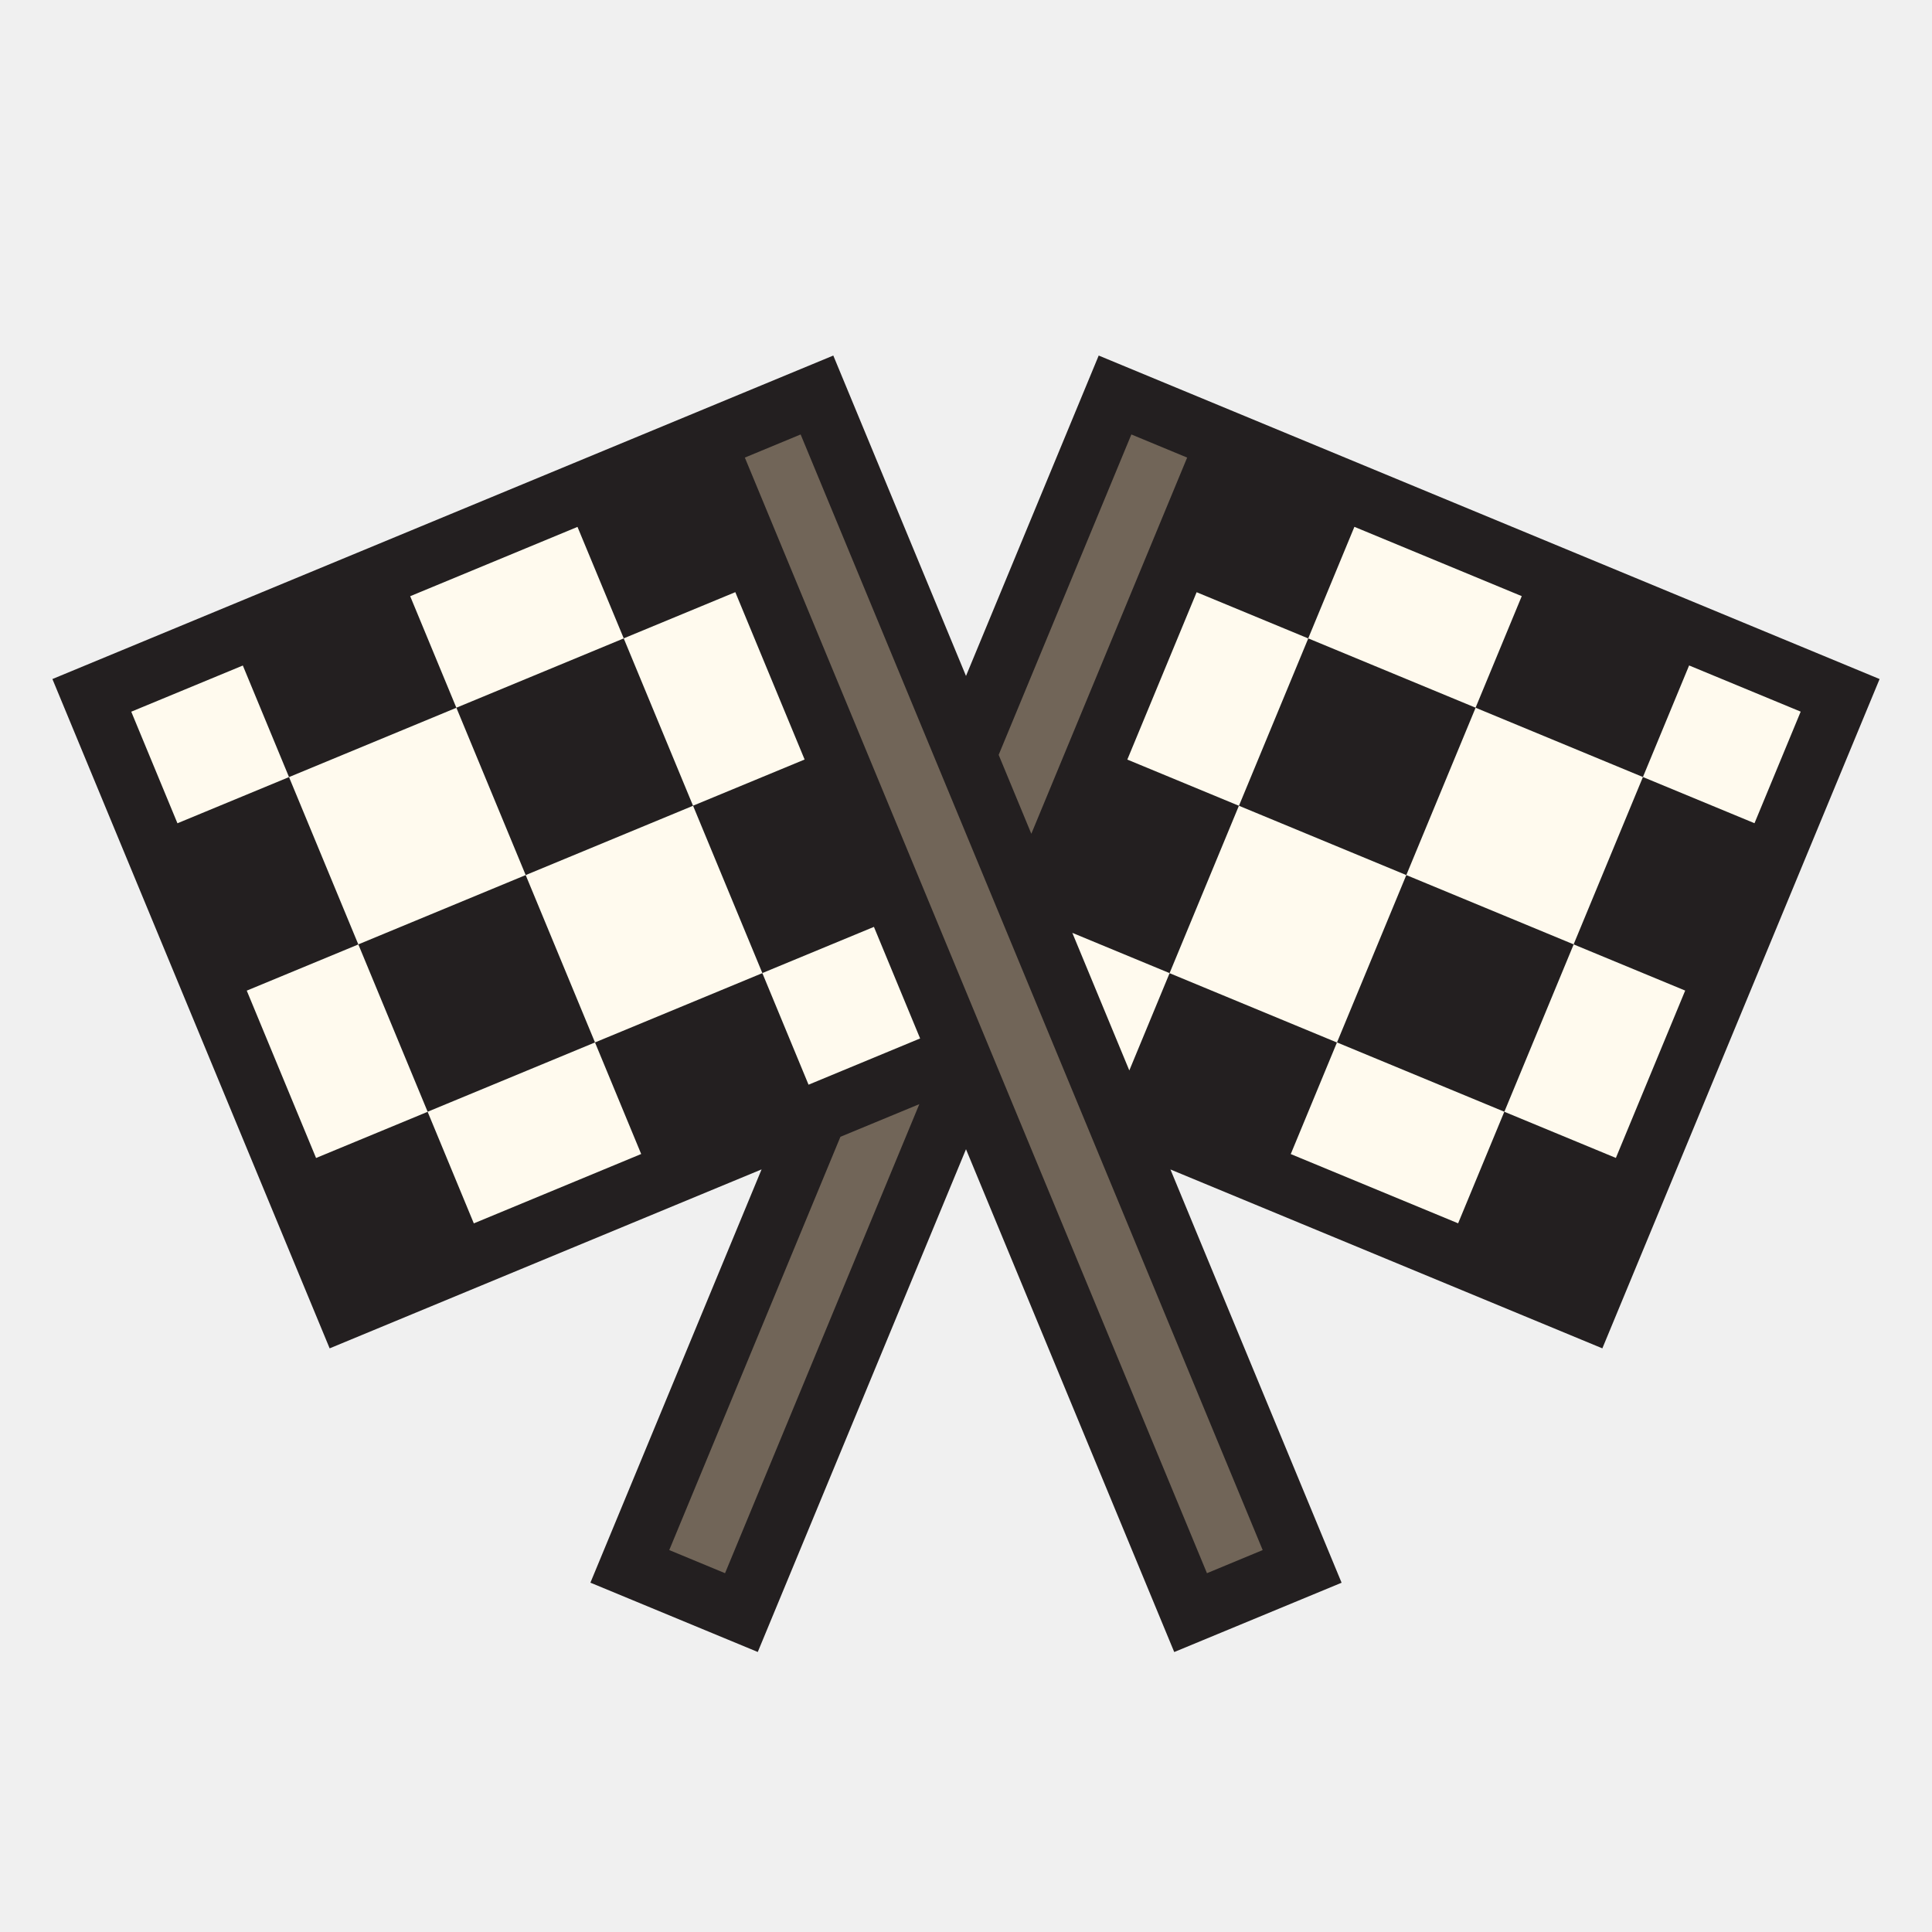
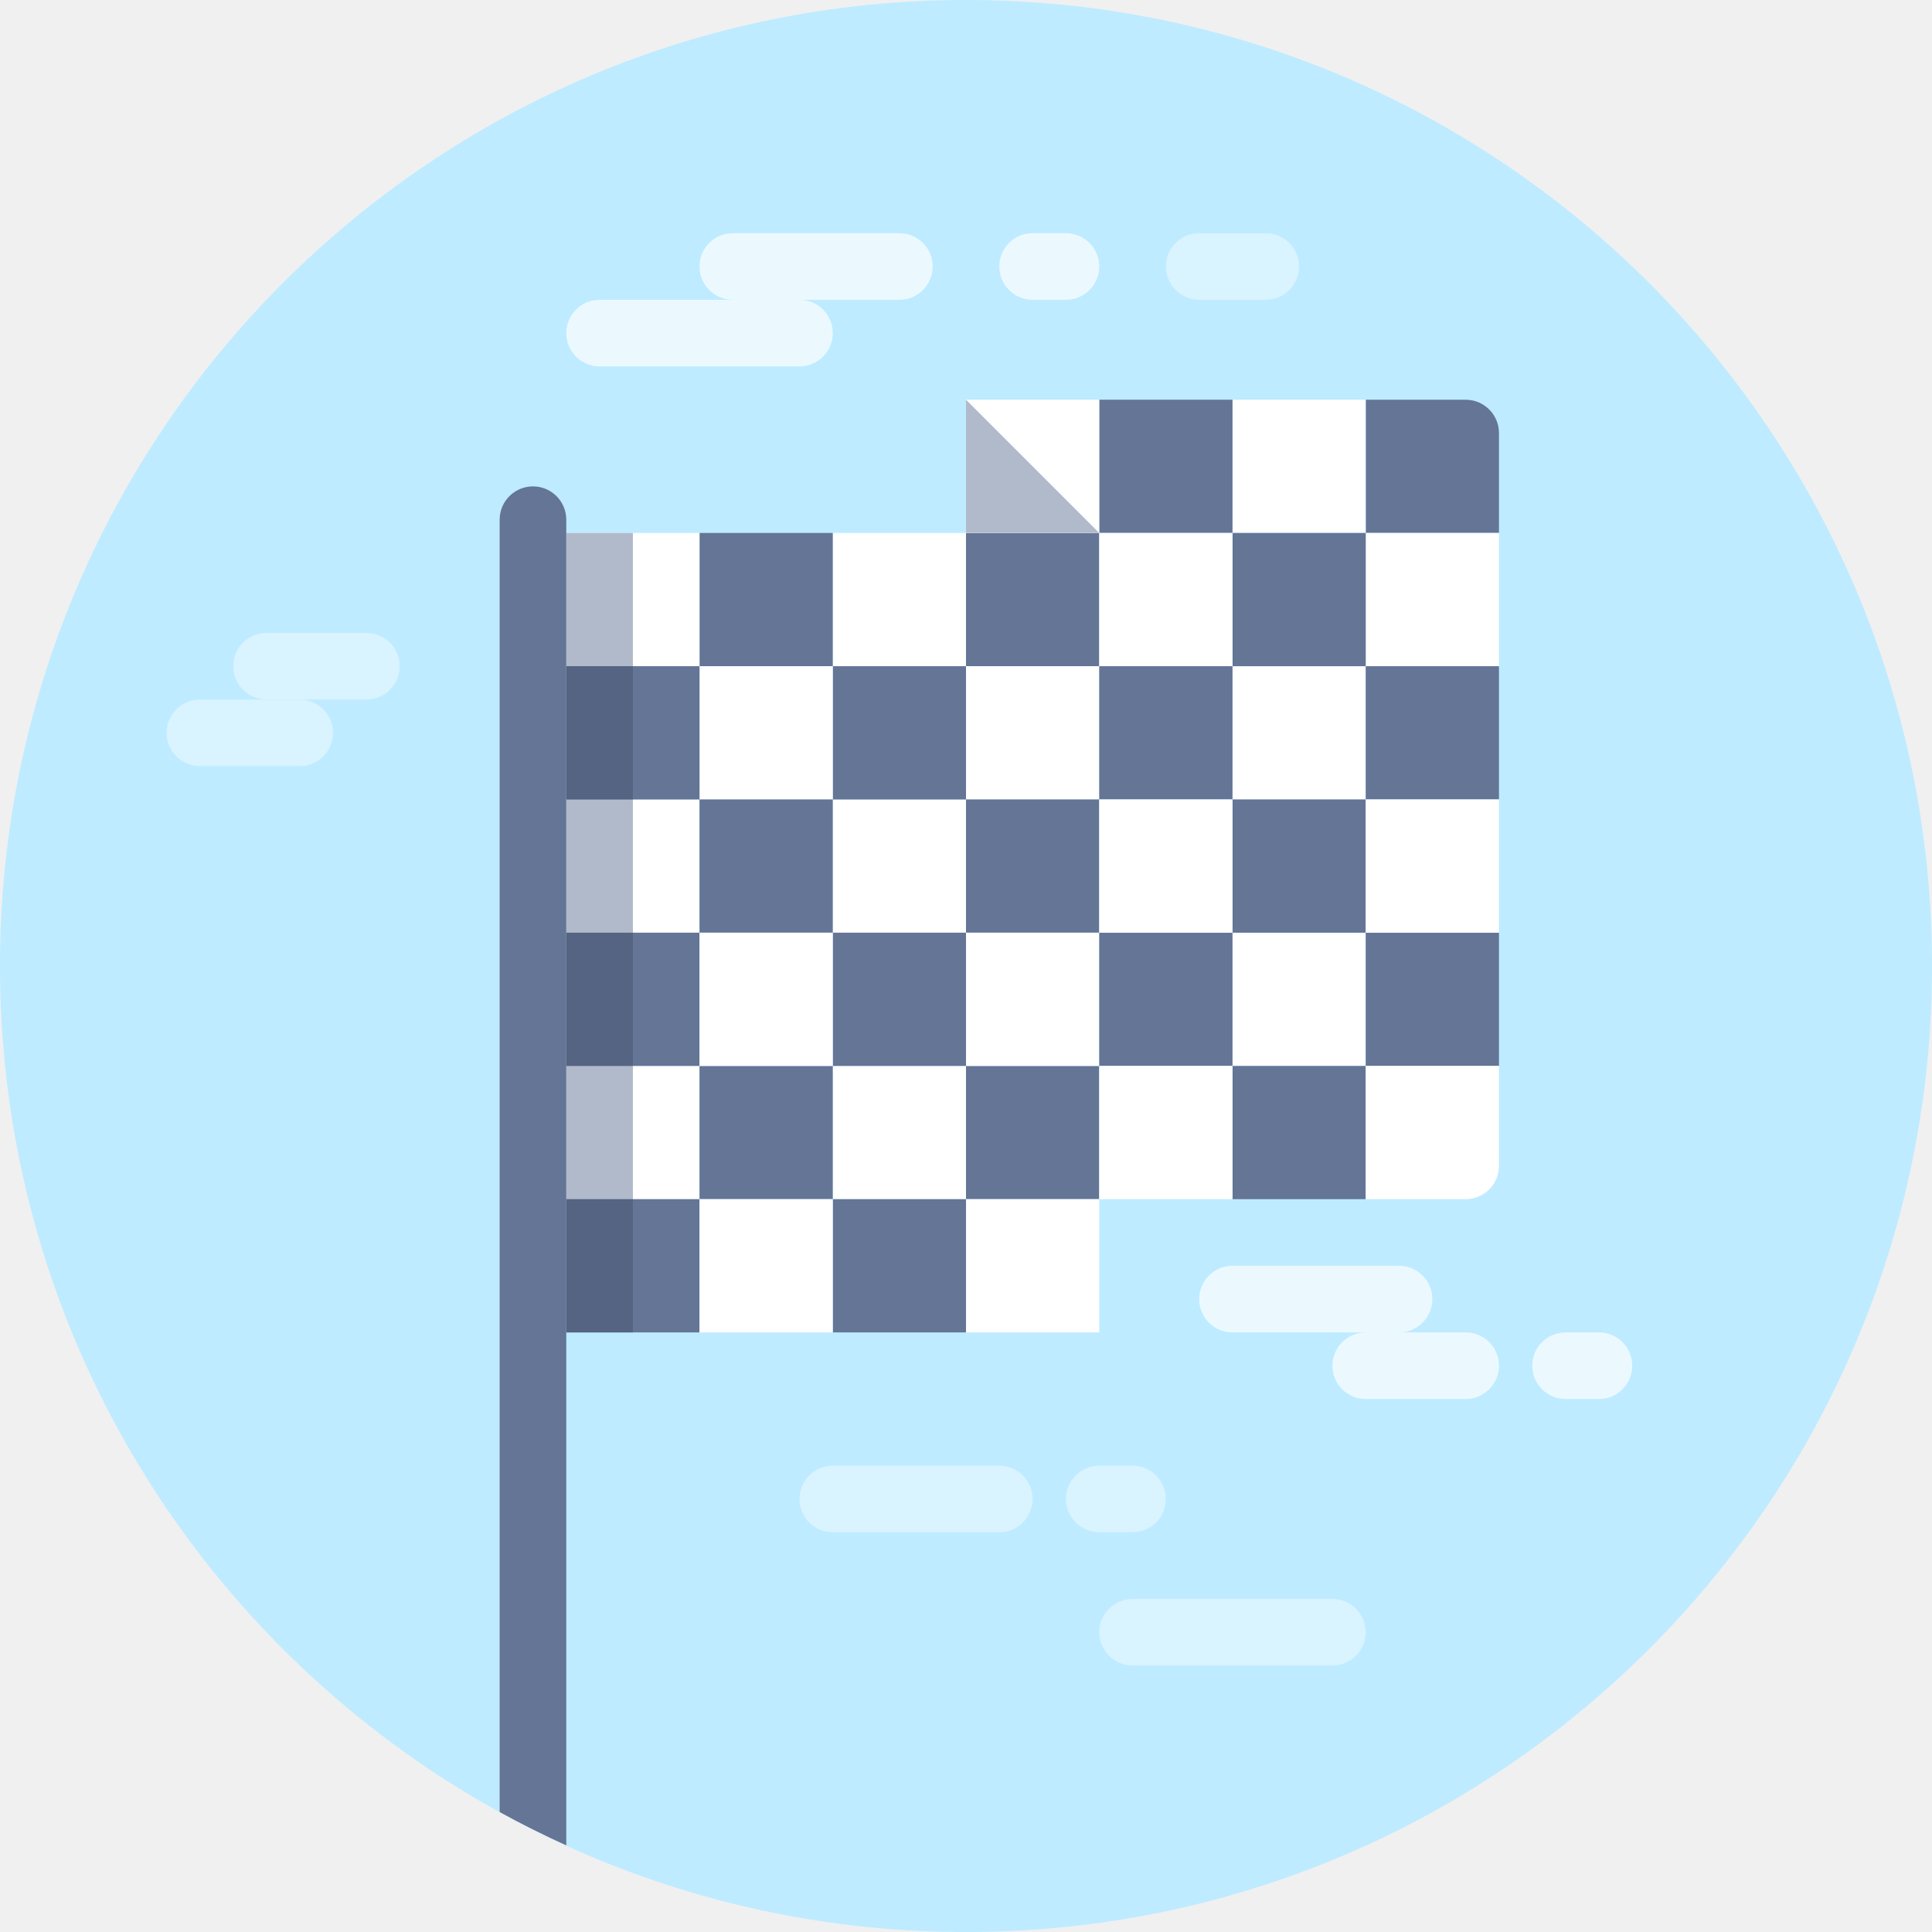
- <svg xmlns="http://www.w3.org/2000/svg" version="1.1" id="Uploaded to svgrepo.com" width="800px" height="800px" viewBox="0 0 32 32" xml:space="preserve">
-   <style type="text/css">
- 	.avocado_een{fill:#231F20;}
- 	.avocado_drie{fill:#716558;}
- 	.avocado_zes{fill:#FFFAEE;}
- 	.st0{fill:#E0A838;}
- 	.st1{fill:#EAD13F;}
- 	.st2{fill:#788287;}
- 	.st3{fill:#DBD2C1;}
- 	.st4{fill:#3D3935;}
- 	.st5{fill:#6F9B45;}
- 	.st6{fill:#CC4121;}
- 	.st7{fill:#E598A3;}
- 	.st8{fill:#D36781;}
- 	.st9{fill:#8D3E93;}
- 	.st10{fill:#BF63C1;}
- 	.st11{fill:#A3AEB5;}
- 	.st12{fill:#AF9480;}
- 	.st13{fill:#0E608E;}
- 	.st14{fill:#248EBC;}
- 	.st15{fill:#D1712A;}
- 	.st16{fill:#C3CC6A;}
- </style>
+ <svg xmlns="http://www.w3.org/2000/svg" version="1.1" id="Layer_1" viewBox="0 0 512 512" xml:space="preserve">
+   <circle style="fill:#BEEBFF;" cx="256" cy="256" r="256" />
+   <rect x="256" y="141.241" style="fill:#647596;" width="35.31" height="35.31" />
  <g>
-     <path class="avocado_zes" d="M1.521,11.518l10.163-4.209l4.209,10.163L5.73,21.68L1.521,11.518z M20.316,7.308l-3.234,7.808   l1.379,3.33l7.808,3.234l4.209-10.163L20.316,7.308z" />
-     <polygon class="avocado_drie" points="21.567,25.944 17.082,15.116 20.316,7.308 18.469,6.543 16,12.503 13.531,6.543    11.684,7.308 15.893,17.471 13.538,18.446 10.433,25.944 12.28,26.709 16,17.729 19.72,26.709  " />
-     <path class="avocado_een" d="M23.293,14.494l-2.772-1.148l1.148-2.772l2.772,1.148L23.293,14.494z M26.065,15.642   l-2.772-1.148l-1.148,2.772l2.772,1.148L26.065,15.642z M11.479,13.346l-1.148-2.772l-2.772,1.148l1.148,2.772L11.479,13.346z    M8.707,14.494l-2.772,1.148l1.148,2.772l2.772-1.148L8.707,14.494z M26.54,22.333l-7.154-2.963l2.835,6.845l-2.772,1.148   L16,19.035l-3.449,8.327l-2.772-1.148l2.835-6.845L5.46,22.333L0.868,11.247l12.934-5.358L16,11.196l2.198-5.307l12.934,5.358   L26.54,22.333z M16.541,12.503l0.541,1.307l2.581-6.231l-0.924-0.383L16.541,12.503z M10.62,19.114l-0.765-1.848l2.772-1.148   l0.765,1.848L15.24,17.2l-0.765-1.848l-1.848,0.765l-1.148-2.772l1.848-0.765l-1.148-2.772l-1.848,0.765L9.565,8.727L6.794,9.875   l0.765,1.848l-2.772,1.148l-0.765-1.848l-1.848,0.765l0.765,1.848l1.848-0.765l1.148,2.772l-1.848,0.765l1.148,2.772l1.848-0.765   l0.765,1.848L10.62,19.114z M15.227,18.288l-1.307,0.541l-2.835,6.845l0.924,0.383L15.227,18.288z M20.914,25.674L13.261,7.196   l-0.924,0.383l7.654,18.478L20.914,25.674z M24.151,20.262l0.765-1.848l1.848,0.765l1.148-2.772l-1.848-0.765l1.148-2.772   l1.848,0.765l0.765-1.848l-1.848-0.765l-0.765,1.848l-2.772-1.148l0.765-1.848l-2.772-1.148l-0.765,1.848l-1.848-0.765   l-1.148,2.772l1.848,0.765l-1.148,2.772l-1.611-0.667l0.944,2.279l0.667-1.611l2.772,1.148l-0.765,1.848L24.151,20.262z" />
+     <rect x="256" y="176.552" style="fill:#FFFFFF;" width="35.31" height="35.31" />
+     <rect x="220.69" y="282.483" style="fill:#FFFFFF;" width="35.31" height="35.31" />
+     <rect x="220.69" y="211.862" style="fill:#FFFFFF;" width="35.31" height="35.31" />
+     <rect x="220.69" y="141.241" style="fill:#FFFFFF;" width="35.31" height="35.31" />
  </g>
+   <g>
+     <rect x="256" y="211.862" style="fill:#647596;" width="35.31" height="35.31" />
+     <rect x="220.69" y="176.552" style="fill:#647596;" width="35.31" height="35.31" />
+     <rect x="256" y="282.483" style="fill:#647596;" width="35.31" height="35.31" />
+     <rect x="220.69" y="247.172" style="fill:#647596;" width="35.31" height="35.31" />
+   </g>
+   <rect x="256" y="247.172" style="fill:#FFFFFF;" width="35.31" height="35.31" />
+   <rect x="185.379" y="141.241" style="fill:#647596;" width="35.31" height="35.31" />
+   <g>
+     <rect x="185.379" y="176.552" style="fill:#FFFFFF;" width="35.31" height="35.31" />
+     <rect x="150.069" y="282.483" style="fill:#FFFFFF;" width="35.31" height="35.31" />
+     <rect x="150.069" y="211.862" style="fill:#FFFFFF;" width="35.31" height="35.31" />
+     <rect x="150.069" y="141.241" style="fill:#FFFFFF;" width="35.31" height="35.31" />
+   </g>
+   <g>
+     <rect x="150.069" y="141.241" style="fill:#B1BACA;" width="17.655" height="35.31" />
+     <rect x="150.069" y="282.483" style="fill:#B1BACA;" width="17.655" height="35.31" />
+     <rect x="150.069" y="211.862" style="fill:#B1BACA;" width="17.655" height="35.31" />
+   </g>
+   <g>
+     <rect x="185.379" y="211.862" style="fill:#647596;" width="35.31" height="35.31" />
+     <rect x="150.069" y="176.552" style="fill:#647596;" width="35.31" height="35.31" />
+     <rect x="185.379" y="282.483" style="fill:#647596;" width="35.31" height="35.31" />
+     <rect x="150.069" y="247.172" style="fill:#647596;" width="35.31" height="35.31" />
+   </g>
+   <rect x="185.379" y="247.172" style="fill:#FFFFFF;" width="35.31" height="35.31" />
+   <path style="fill:#647596;" d="M361.931,141.241h35.31v-26.483c0-4.875-3.953-8.828-8.828-8.828h-26.483V141.241z" />
+   <g>
+     <rect x="361.931" y="141.241" style="fill:#FFFFFF;" width="35.31" height="35.31" />
+     <rect x="326.621" y="247.172" style="fill:#FFFFFF;" width="35.31" height="35.31" />
+     <rect x="326.621" y="176.552" style="fill:#FFFFFF;" width="35.31" height="35.31" />
+     <rect x="326.621" y="105.931" style="fill:#FFFFFF;" width="35.31" height="35.31" />
+   </g>
+   <g>
+     <rect x="361.931" y="176.552" style="fill:#647596;" width="35.31" height="35.31" />
+     <rect x="326.621" y="141.241" style="fill:#647596;" width="35.31" height="35.31" />
+     <rect x="361.931" y="247.172" style="fill:#647596;" width="35.31" height="35.31" />
+     <rect x="326.621" y="211.862" style="fill:#647596;" width="35.31" height="35.31" />
+   </g>
+   <rect x="361.931" y="211.862" style="fill:#FFFFFF;" width="35.31" height="35.31" />
+   <rect x="291.31" y="105.931" style="fill:#647596;" width="35.31" height="35.31" />
+   <rect x="291.31" y="141.241" style="fill:#FFFFFF;" width="35.31" height="35.31" />
+   <g>
+     <rect x="291.31" y="176.552" style="fill:#647596;" width="35.31" height="35.31" />
+     <rect x="291.31" y="247.172" style="fill:#647596;" width="35.31" height="35.31" />
+   </g>
+   <rect x="291.31" y="211.862" style="fill:#FFFFFF;" width="35.31" height="35.31" />
+   <rect x="326.621" y="282.483" style="fill:#647596;" width="35.31" height="35.31" />
+   <g>
+     <path style="fill:#FFFFFF;" d="M361.931,317.793h26.483c4.875,0,8.828-3.953,8.828-8.828v-26.483h-35.31V317.793z" />
+     <rect x="291.31" y="282.483" style="fill:#FFFFFF;" width="35.31" height="35.31" />
+   </g>
+   <rect x="150.069" y="247.172" style="fill:#556482;" width="17.655" height="35.31" />
+   <g>
+     <rect x="220.69" y="317.793" style="fill:#647596;" width="35.31" height="35.31" />
+     <rect x="150.069" y="317.793" style="fill:#647596;" width="35.31" height="35.31" />
+   </g>
+   <g>
+     <rect x="185.379" y="317.793" style="fill:#FFFFFF;" width="35.31" height="35.31" />
+     <rect x="256" y="317.793" style="fill:#FFFFFF;" width="35.31" height="35.31" />
+   </g>
+   <g>
+     <rect x="150.069" y="317.793" style="fill:#556482;" width="17.655" height="35.31" />
+     <rect x="150.069" y="176.552" style="fill:#556482;" width="17.655" height="35.31" />
+   </g>
+   <path style="fill:#647596;" d="M141.241,128.898c-4.876,0-8.828,3.953-8.828,8.828v342.478c5.749,3.176,11.648,6.101,17.655,8.836  V137.726C150.069,132.851,146.118,128.898,141.241,128.898z" />
+   <g>
+     <path style="fill:#D9F3FF;" d="M97.103,167.724H70.621c-4.875,0-8.828,3.953-8.828,8.828l0,0c0,4.875,3.953,8.828,8.828,8.828   h26.483c4.875,0,8.828-3.953,8.828-8.828l0,0C105.931,171.677,101.978,167.724,97.103,167.724z" />
+     <path style="fill:#D9F3FF;" d="M264.828,388.414H220.69c-4.875,0-8.828,3.953-8.828,8.828l0,0c0,4.875,3.953,8.828,8.828,8.828   h44.138c4.875,0,8.828-3.953,8.828-8.828l0,0C273.655,392.366,269.703,388.414,264.828,388.414z" />
+     <path style="fill:#D9F3FF;" d="M353.103,423.724h-52.966c-4.875,0-8.828,3.953-8.828,8.828l0,0c0,4.875,3.953,8.828,8.828,8.828   h52.966c4.875,0,8.828-3.953,8.828-8.828l0,0C361.931,427.677,357.978,423.724,353.103,423.724z" />
+     <path style="fill:#D9F3FF;" d="M335.448,61.793h-17.655c-4.875,0-8.828,3.953-8.828,8.828l0,0c0,4.875,3.953,8.828,8.828,8.828   h17.655c4.875,0,8.828-3.953,8.828-8.828l0,0C344.276,65.746,340.323,61.793,335.448,61.793z" />
+     <path style="fill:#D9F3FF;" d="M300.138,388.414h-8.828c-4.875,0-8.828,3.953-8.828,8.828l0,0c0,4.875,3.953,8.828,8.828,8.828   h8.828c4.875,0,8.828-3.953,8.828-8.828l0,0C308.966,392.366,305.013,388.414,300.138,388.414z" />
+     <path style="fill:#D9F3FF;" d="M79.448,185.379H52.966c-4.875,0-8.828,3.953-8.828,8.828l0,0c0,4.875,3.953,8.828,8.828,8.828   h26.483c4.875,0,8.828-3.953,8.828-8.828l0,0C88.276,189.332,84.323,185.379,79.448,185.379z" />
+   </g>
+   <g>
+     <path style="fill:#EBF9FF;" d="M211.862,79.448h-52.966c-4.875,0-8.828,3.953-8.828,8.828l0,0c0,4.875,3.953,8.828,8.828,8.828   h52.966c4.875,0,8.828-3.953,8.828-8.828l0,0C220.69,83.401,216.737,79.448,211.862,79.448z" />
+     <path style="fill:#EBF9FF;" d="M238.345,61.793h-44.138c-4.875,0-8.828,3.953-8.828,8.828l0,0c0,4.875,3.953,8.828,8.828,8.828   h44.138c4.875,0,8.828-3.953,8.828-8.828l0,0C247.172,65.746,243.22,61.793,238.345,61.793z" />
+     <path style="fill:#EBF9FF;" d="M370.759,335.448h-44.138c-4.875,0-8.828,3.953-8.828,8.828l0,0c0,4.875,3.953,8.828,8.828,8.828   h44.138c4.875,0,8.828-3.953,8.828-8.828l0,0C379.586,339.401,375.634,335.448,370.759,335.448z" />
+     <path style="fill:#EBF9FF;" d="M388.414,353.103h-26.483c-4.875,0-8.828,3.953-8.828,8.828l0,0c0,4.875,3.953,8.828,8.828,8.828   h26.483c4.875,0,8.828-3.953,8.828-8.828l0,0C397.241,357.056,393.289,353.103,388.414,353.103z" />
+     <path style="fill:#EBF9FF;" d="M423.724,353.103h-8.828c-4.875,0-8.828,3.953-8.828,8.828l0,0c0,4.875,3.953,8.828,8.828,8.828   h8.828c4.875,0,8.828-3.953,8.828-8.828l0,0C432.552,357.056,428.599,353.103,423.724,353.103z" />
+     <path style="fill:#EBF9FF;" d="M282.483,61.793h-8.828c-4.875,0-8.828,3.953-8.828,8.828l0,0c0,4.875,3.953,8.828,8.828,8.828   h8.828c4.875,0,8.828-3.953,8.828-8.828l0,0C291.31,65.746,287.358,61.793,282.483,61.793z" />
+   </g>
+   <rect x="256" y="105.931" style="fill:#FFFFFF;" width="35.31" height="35.31" />
+   <polygon style="fill:#B1BACA;" points="256,105.931 291.31,141.241 256,141.241 " />
</svg>
